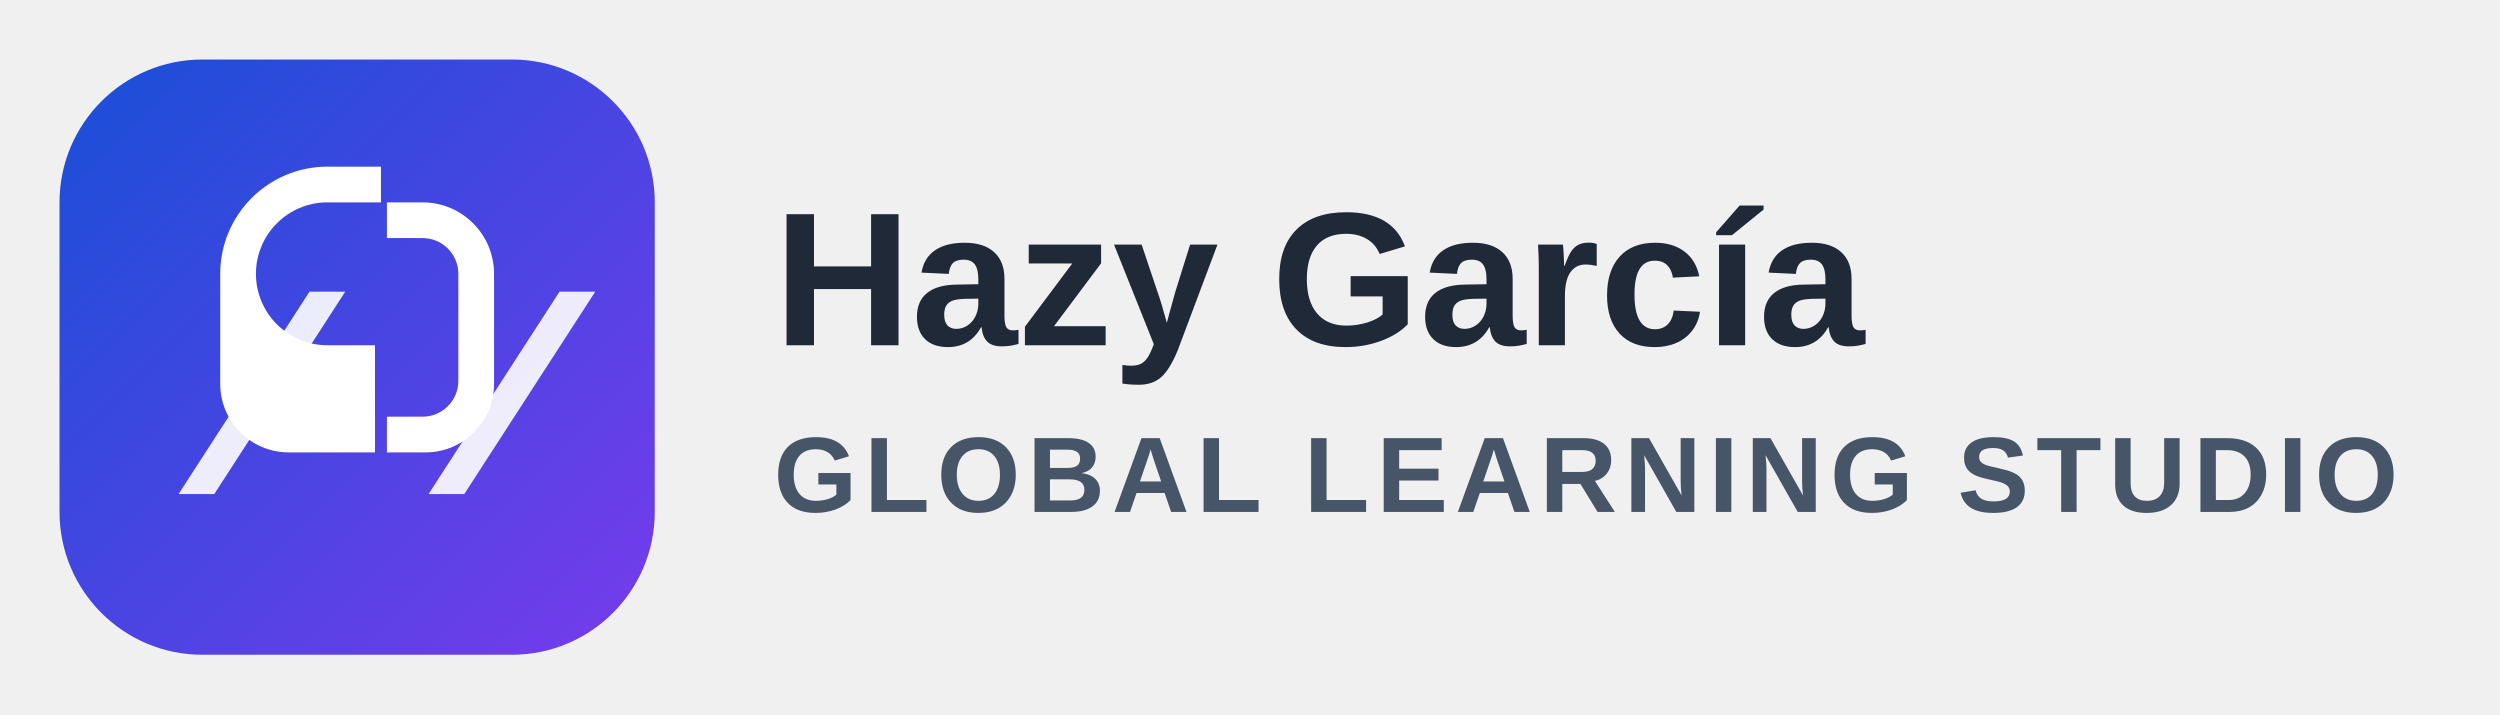
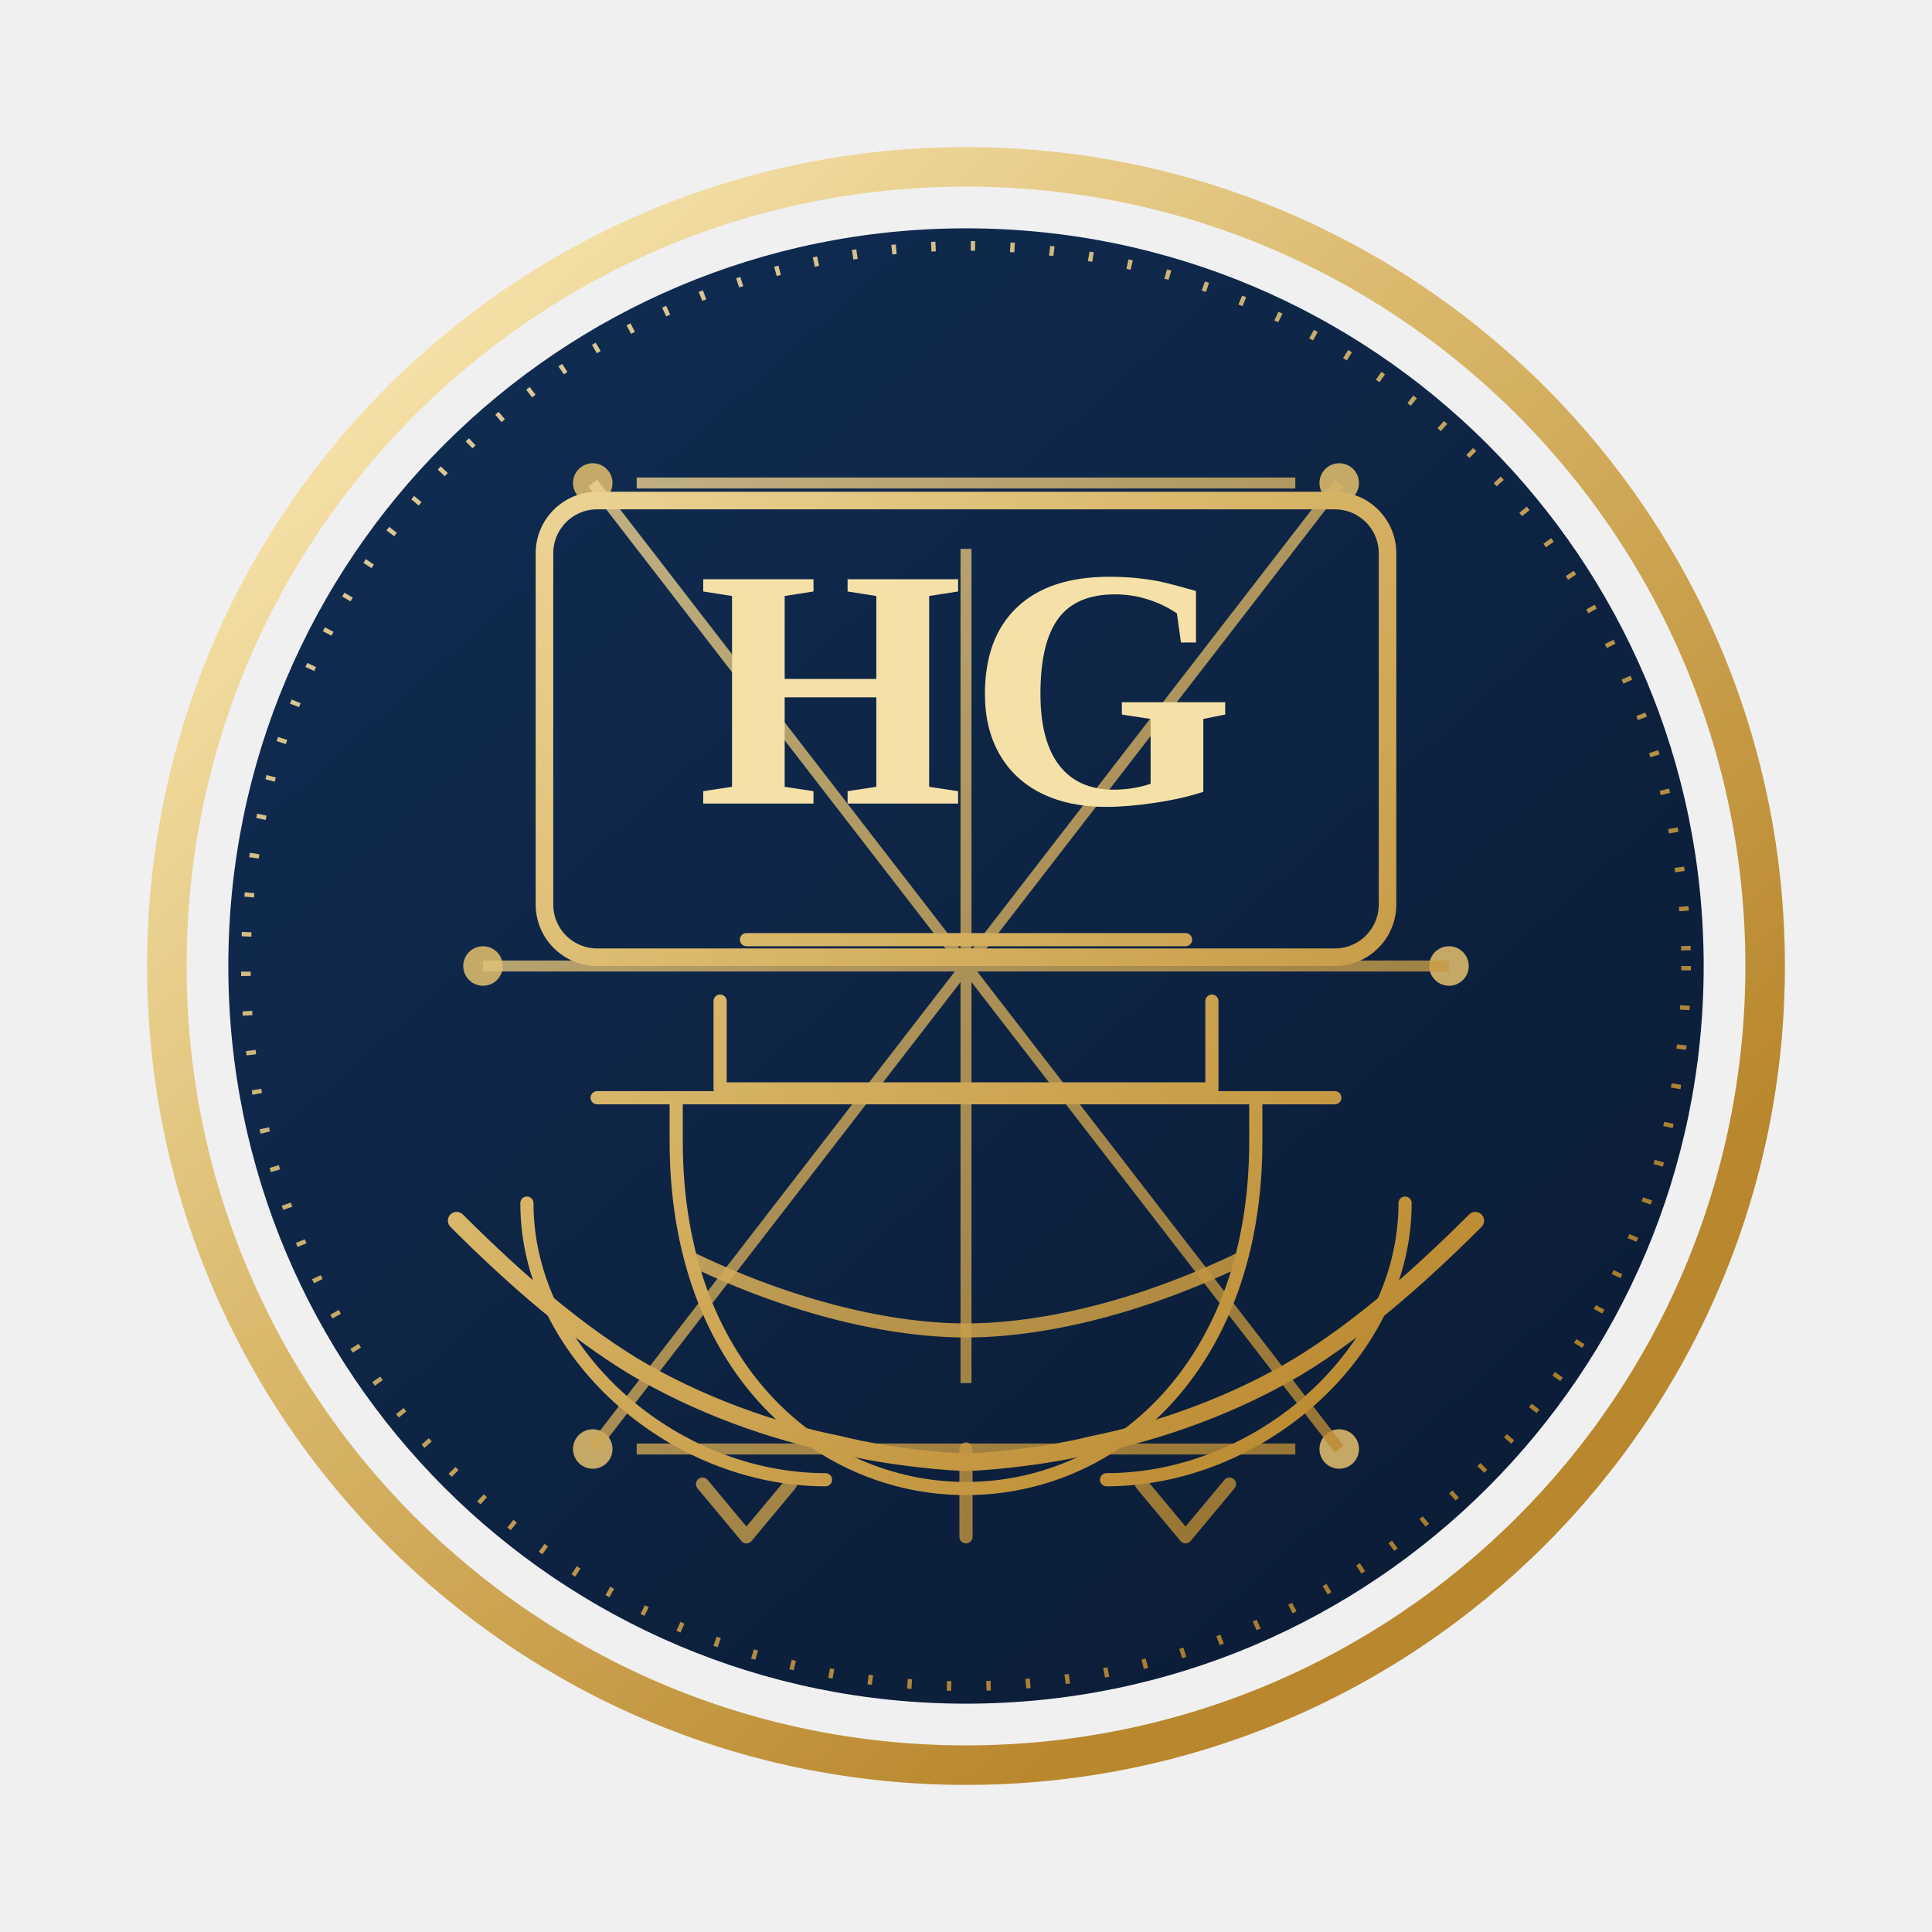
- <svg xmlns="http://www.w3.org/2000/svg" width="420" height="120" viewBox="0 0 420 120" fill="none">
+ <svg xmlns="http://www.w3.org/2000/svg" width="440" height="440" viewBox="0 0 440 440" fill="none">
  <defs>
-     <linearGradient id="grad1" x1="20" y1="10" x2="120" y2="110" gradientUnits="userSpaceOnUse">
-       <stop stop-color="#1D4ED8" />
-       <stop offset="1" stop-color="#7C3AED" />
+     <linearGradient id="gold" x1="100" y1="70" x2="330" y2="320" gradientUnits="userSpaceOnUse">
+       <stop stop-color="#F5E1A8" />
+       <stop offset="0.45" stop-color="#D9B76A" />
+       <stop offset="1" stop-color="#B9872D" />
+     </linearGradient>
+     <linearGradient id="navy" x1="90" y1="80" x2="340" y2="360" gradientUnits="userSpaceOnUse">
+       <stop stop-color="#102C52" />
+       <stop offset="1" stop-color="#0B1C36" />
    </linearGradient>
  </defs>
-   <rect x="10" y="10" width="100" height="100" rx="24" fill="url(#grad1)" />
-   <path d="M55 34C48.373 34 43 39.373 43 46C43 52.627 48.373 58 55 58H63V76H48.5C42.149 76 37 70.851 37 64.5V46C37 36.059 45.059 28 55 28H64V34H55ZM65 34H71C77.627 34 83 39.373 83 46V64.5C83 70.851 77.851 76 71.5 76H65V70H71C74.314 70 77 67.314 77 64V46C77 42.686 74.314 40 71 40H65V34Z" fill="white" />
-   <path d="M30 83L52 49H58L36 83H30ZM72 83L94 49H100L78 83H72Z" fill="white" opacity="0.9" />
-   <text x="130" y="58" fill="#1F2937" font-family="Arial, Helvetica, sans-serif" font-size="32" font-weight="700">Hazy García</text>
-   <text x="130" y="86" fill="#475569" font-family="Arial, Helvetica, sans-serif" font-size="18" font-weight="600" letter-spacing="1.2">GLOBAL LEARNING STUDIO</text>
+   <circle cx="220" cy="220" r="182" fill="none" stroke="url(#gold)" stroke-width="9" />
+   <circle cx="220" cy="220" r="168" fill="url(#navy)" />
+   <circle cx="220" cy="220" r="164" fill="none" stroke="url(#gold)" stroke-width="2.2" stroke-dasharray="1 8" opacity="0.9" />
+   <g opacity="0.9">
+     <circle cx="135" cy="110" r="4.5" fill="#D9B76A" />
+     <circle cx="305" cy="110" r="4.5" fill="#D9B76A" />
+     <circle cx="110" cy="220" r="4.5" fill="#D9B76A" />
+     <circle cx="330" cy="220" r="4.5" fill="#D9B76A" />
+     <circle cx="135" cy="330" r="4.5" fill="#D9B76A" />
+     <circle cx="305" cy="330" r="4.5" fill="#D9B76A" />
+   </g>
+   <g stroke="url(#gold)" stroke-width="2.5" opacity="0.8">
+     <path d="M145 110H295" />
+     <path d="M110 220H330" />
+     <path d="M145 330H295" />
+     <path d="M220 125V315" />
+     <path d="M135 110L220 220L305 110" />
+     <path d="M135 330L220 220L305 330" />
+   </g>
+   <g>
+     <rect x="124" y="114" width="192" height="104" rx="12" fill="none" stroke="url(#gold)" stroke-width="4" />
+     <text x="220" y="183" text-anchor="middle" fill="#F5E1A8" font-family="Georgia, 'Times New Roman', serif" font-size="78" font-weight="700" letter-spacing="1">HG</text>
+   </g>
+   <g stroke="url(#gold)" stroke-width="3" fill="none" stroke-linecap="round" stroke-linejoin="round">
+     <path d="M136 250H304" />
+     <path d="M154 250V260C154 311 186 339 220 339C254 339 286 311 286 260V250" />
+     <path d="M164 228V248H276V228" />
+     <path d="M170 214H270" />
+     <path d="M120 274C120 308 153 337 188 337" />
+     <path d="M320 274C320 308 287 337 252 337" />
+   </g>
+   <g>
+     <path d="M104 278C118 292 131 303 144 311C159 320 176 326 191 329C203 332 217 333 220 333C223 333 237 332 249 329C264 326 281 320 296 311C309 303 322 292 336 278" stroke="url(#gold)" stroke-width="4" stroke-linecap="round" />
+     <path d="M158 287C181 298 203 303 220 303C237 303 259 298 282 287" stroke="url(#gold)" stroke-width="3.2" stroke-linecap="round" opacity="0.9" />
+   </g>
+   <g fill="none" stroke="url(#gold)" stroke-width="3" stroke-linecap="round" stroke-linejoin="round" opacity="0.8">
+     <path d="M160 338L170 350L180 338" />
+     <path d="M260 338L270 350L280 338" />
+     <path d="M220 330V350" />
+   </g>
</svg>
